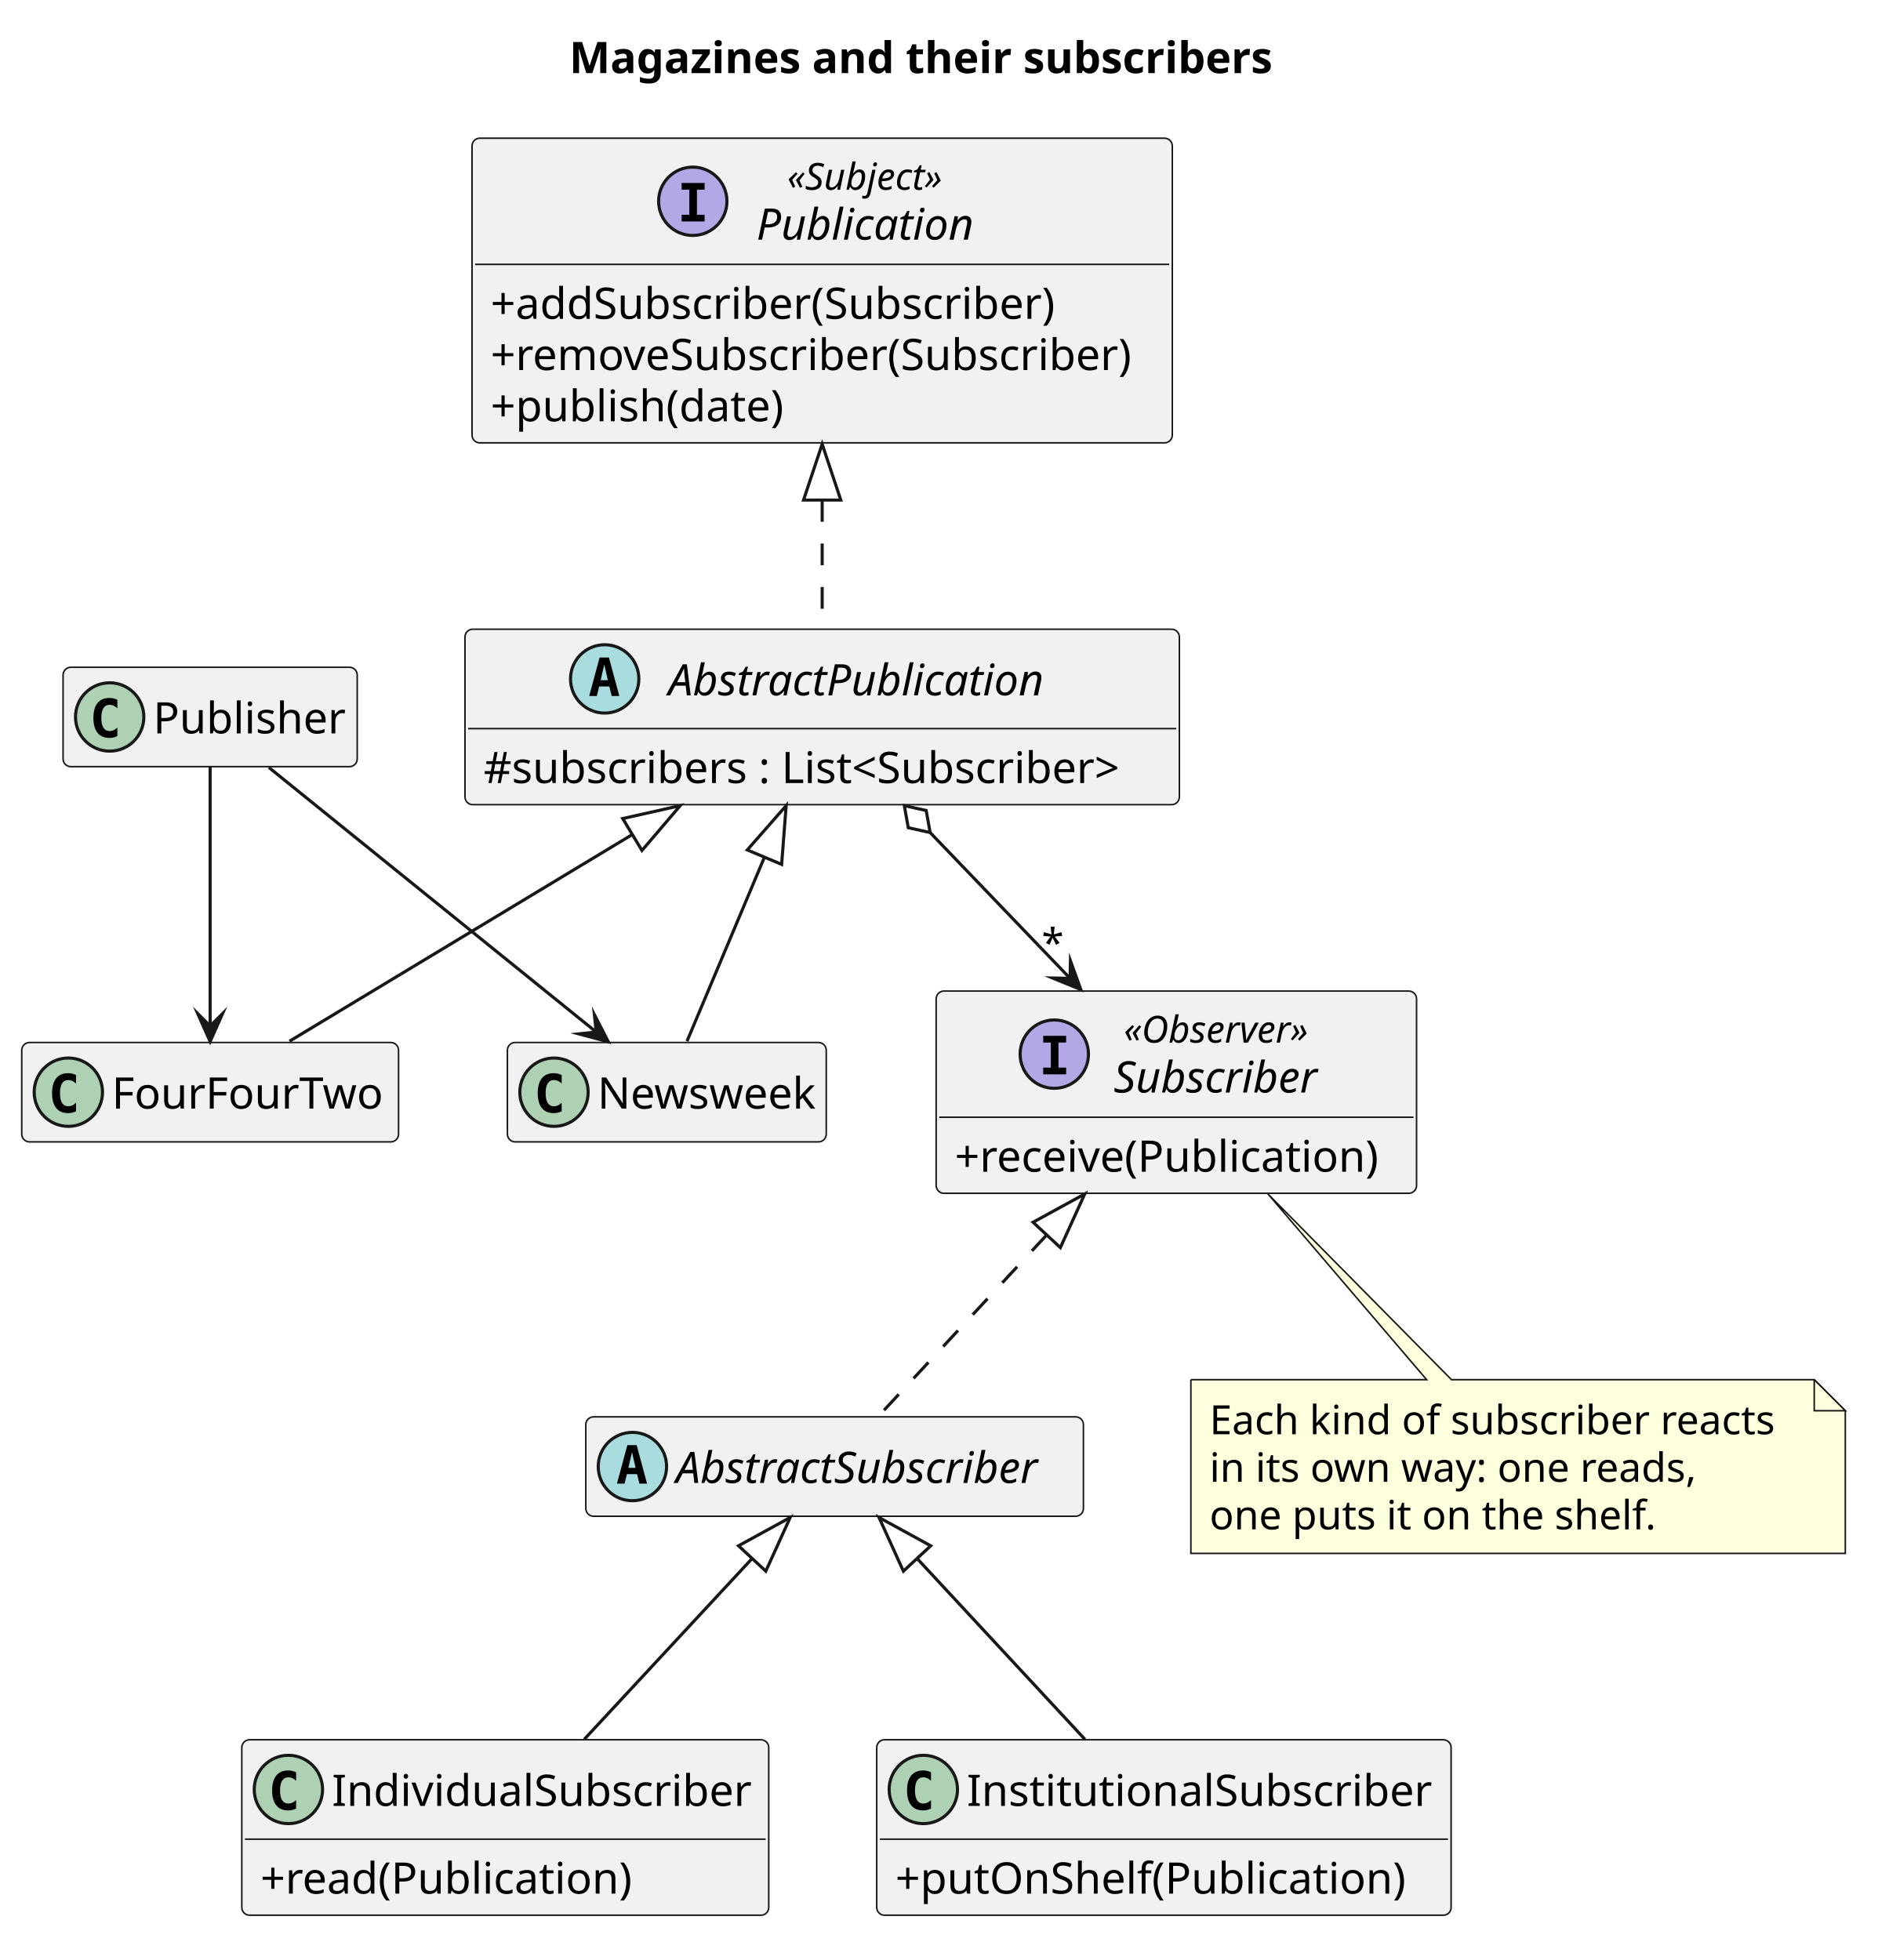
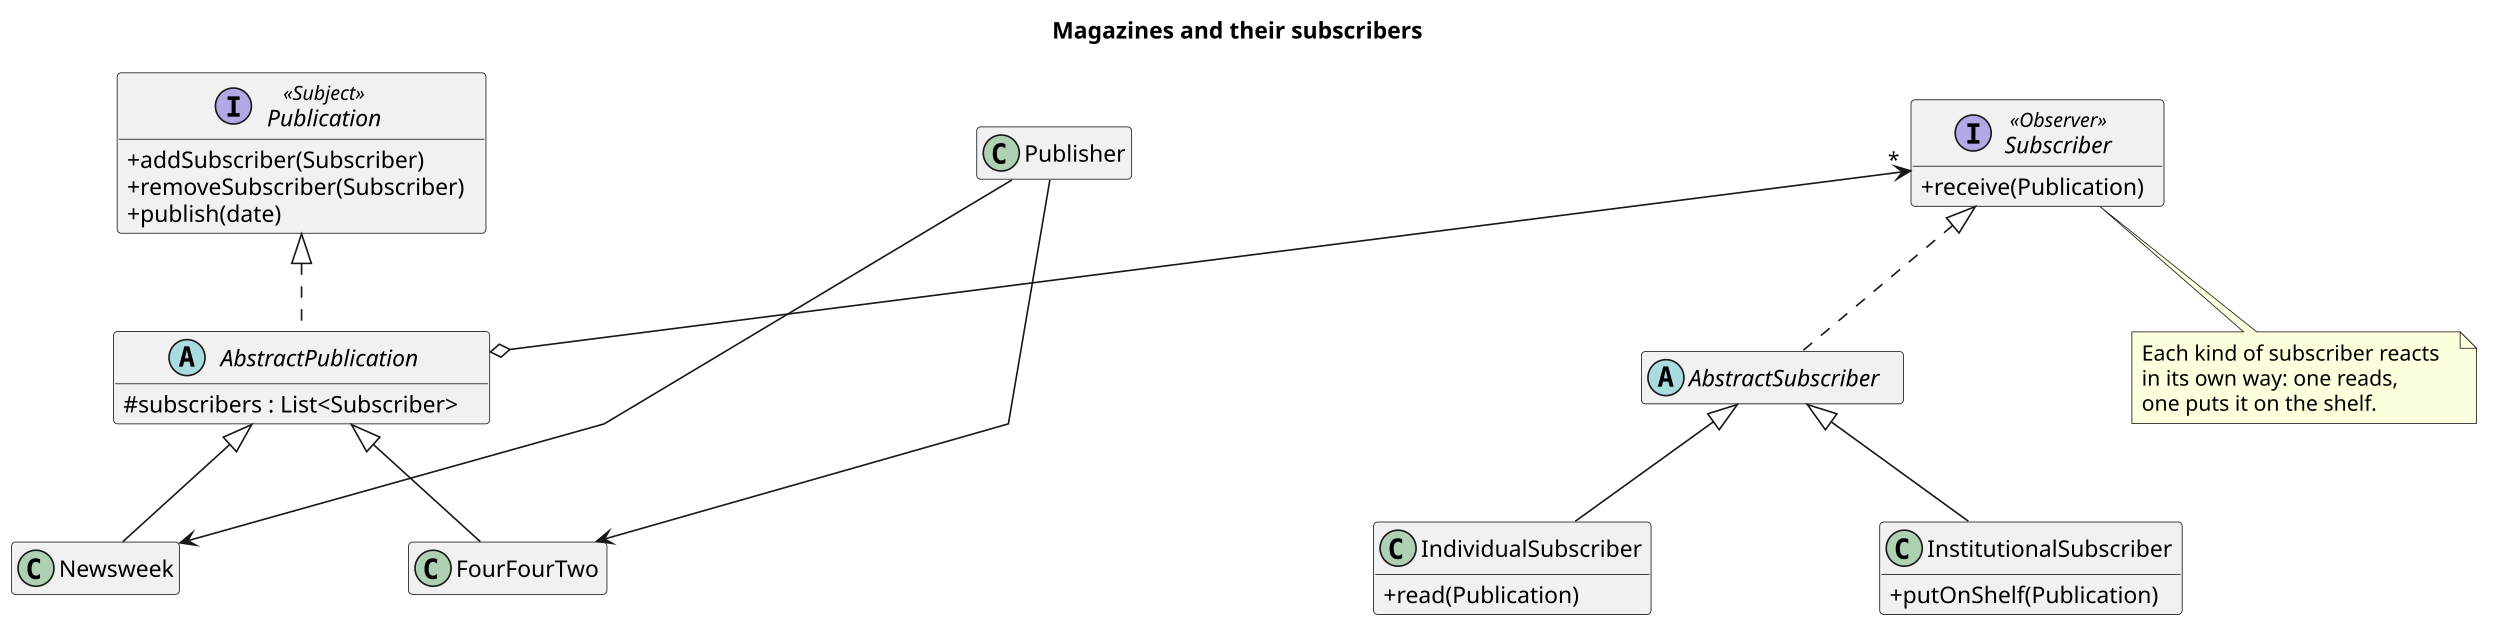
- <svg xmlns="http://www.w3.org/2000/svg" contentStyleType="text/css" data-diagram-type="CLASS" height="631px" preserveAspectRatio="none" style="width:608px;height:631px;background:#FFFFFF;" version="1.1" viewBox="0 0 608 631" width="608px" zoomAndPan="magnify">
+ <svg xmlns="http://www.w3.org/2000/svg" contentStyleType="text/css" data-diagram-type="CLASS" height="390px" preserveAspectRatio="none" style="width:1528px;height:390px;background:#FFFFFF;" version="1.1" viewBox="0 0 1528 390" width="1528px" zoomAndPan="magnify">
  <defs />
  <g>
-     <g class="title" data-source-line="3">
-       <text fill="#000000" font-family="sans-serif" font-size="14" font-weight="700" lengthAdjust="spacing" textLength="235.505" x="183.232" y="23.535">Magazines and their subscribers</text>
+     <g class="title" data-source-line="5">
+       <text fill="#000000" font-family="sans-serif" font-size="14" font-weight="700" lengthAdjust="spacing" textLength="235.505" x="643.067" y="23.535">Magazines and their subscribers</text>
    </g>
-     <g class="entity" data-qualified-name="Publication" data-source-line="4" id="ent0001">
-       <rect fill="#F1F1F1" height="98.086" rx="2.5" ry="2.5" style="stroke:#181818;stroke-width:0.5;" width="225.404" x="151.94" y="44.488" />
-       <ellipse cx="222.989" cy="64.799" fill="#B4A7E5" rx="11" ry="11" style="stroke:#181818;stroke-width:1;" />
-       <path d="M219.417,61.064 L219.417,58.906 L226.796,58.906 L226.796,61.064 L224.331,61.064 L224.331,69.141 L226.796,69.141 L226.796,71.299 L219.417,71.299 L219.417,69.141 L221.882,69.141 L221.882,61.064 Z " fill="#000000" />
-       <text fill="#000000" font-family="sans-serif" font-size="12" font-style="italic" lengthAdjust="spacing" textLength="55.008" x="253.388" y="61.09">«Subject»</text>
-       <text fill="#000000" font-family="sans-serif" font-size="14" font-style="italic" lengthAdjust="spacing" textLength="74.806" x="243.489" y="77.156">Publication</text>
-       <line style="stroke:#181818;stroke-width:0.5;" x1="152.94" x2="376.344" y1="85.109" y2="85.109" />
-       <text fill="#000000" font-family="sans-serif" font-size="14" lengthAdjust="spacing" textLength="188.515" x="157.94" y="102.644">+addSubscriber(Subscriber)</text>
-       <text fill="#000000" font-family="sans-serif" font-size="14" lengthAdjust="spacing" textLength="213.404" x="157.94" y="119.133">+removeSubscriber(Subscriber)</text>
-       <text fill="#000000" font-family="sans-serif" font-size="14" lengthAdjust="spacing" textLength="100.044" x="157.94" y="135.621">+publish(date)</text>
+     <g class="entity" data-qualified-name="Publication" data-source-line="6" id="ent0001">
+       <rect fill="#F1F1F1" height="98.086" rx="2.5" ry="2.5" style="stroke:#181818;stroke-width:0.5;" width="225.404" x="71.62" y="44.488" />
+       <ellipse cx="142.669" cy="64.799" fill="#B4A7E5" rx="11" ry="11" style="stroke:#181818;stroke-width:1;" />
+       <path d="M139.097,61.064 L139.097,58.906 L146.476,58.906 L146.476,61.064 L144.011,61.064 L144.011,69.141 L146.476,69.141 L146.476,71.299 L139.097,71.299 L139.097,69.141 L141.562,69.141 L141.562,61.064 Z " fill="#000000" />
+       <text fill="#000000" font-family="sans-serif" font-size="12" font-style="italic" lengthAdjust="spacing" textLength="55.008" x="173.068" y="61.09">«Subject»</text>
+       <text fill="#000000" font-family="sans-serif" font-size="14" font-style="italic" lengthAdjust="spacing" textLength="74.806" x="163.169" y="77.156">Publication</text>
+       <line style="stroke:#181818;stroke-width:0.5;" x1="72.62" x2="296.024" y1="85.109" y2="85.109" />
+       <text fill="#000000" font-family="sans-serif" font-size="14" lengthAdjust="spacing" textLength="188.515" x="77.62" y="102.644">+addSubscriber(Subscriber)</text>
+       <text fill="#000000" font-family="sans-serif" font-size="14" lengthAdjust="spacing" textLength="213.404" x="77.62" y="119.133">+removeSubscriber(Subscriber)</text>
+       <text fill="#000000" font-family="sans-serif" font-size="14" lengthAdjust="spacing" textLength="100.044" x="77.62" y="135.621">+publish(date)</text>
    </g>
-     <g class="entity" data-qualified-name="AbstractPublication" data-source-line="9" id="ent0002">
-       <rect fill="#F1F1F1" height="56.488" rx="2.5" ry="2.5" style="stroke:#181818;stroke-width:0.5;" width="229.943" x="149.67" y="202.568" />
-       <ellipse cx="194.633" cy="218.568" fill="#A9DCDF" rx="11" ry="11" style="stroke:#181818;stroke-width:1;" />
-       <path d="M194.497,213.916 L193.343,218.988 L195.659,218.988 Z M193.002,211.675 L195.999,211.675 L199.344,224.068 L196.896,224.068 L196.132,221.005 L192.853,221.005 L192.106,224.068 L189.657,224.068 Z " fill="#000000" />
-       <text fill="#000000" font-family="sans-serif" font-size="14" font-style="italic" lengthAdjust="spacing" textLength="131.517" x="215.133" y="223.859">AbstractPublication</text>
-       <line style="stroke:#181818;stroke-width:0.5;" x1="150.67" x2="378.613" y1="234.568" y2="234.568" />
-       <text fill="#000000" font-family="sans-serif" font-size="14" lengthAdjust="spacing" textLength="217.943" x="155.67" y="252.103">#subscribers : List&lt;Subscriber&gt;</text>
+     <g class="entity" data-qualified-name="AbstractPublication" data-source-line="11" id="ent0002">
+       <rect fill="#F1F1F1" height="56.488" rx="2.5" ry="2.5" style="stroke:#181818;stroke-width:0.5;" width="229.943" x="69.35" y="202.568" />
+       <ellipse cx="114.313" cy="218.568" fill="#A9DCDF" rx="11" ry="11" style="stroke:#181818;stroke-width:1;" />
+       <path d="M114.177,213.916 L113.023,218.988 L115.339,218.988 Z M112.683,211.675 L115.679,211.675 L119.024,224.068 L116.576,224.068 L115.812,221.005 L112.533,221.005 L111.786,224.068 L109.337,224.068 Z " fill="#000000" />
+       <text fill="#000000" font-family="sans-serif" font-size="14" font-style="italic" lengthAdjust="spacing" textLength="131.517" x="134.813" y="223.859">AbstractPublication</text>
+       <line style="stroke:#181818;stroke-width:0.5;" x1="70.35" x2="298.293" y1="234.568" y2="234.568" />
+       <text fill="#000000" font-family="sans-serif" font-size="14" lengthAdjust="spacing" textLength="217.943" x="75.35" y="252.103">#subscribers : List&lt;Subscriber&gt;</text>
    </g>
-     <g class="entity" data-qualified-name="Newsweek" data-source-line="12" id="ent0003">
-       <rect fill="#F1F1F1" height="32" rx="2.5" ry="2.5" style="stroke:#181818;stroke-width:0.5;" width="102.636" x="163.32" y="335.618" />
-       <ellipse cx="178.32" cy="351.618" fill="#ADD1B2" rx="11" ry="11" style="stroke:#181818;stroke-width:1;" />
-       <path d="M180.793,357.761 Q180.212,358.06 179.573,358.21 Q178.934,358.359 178.228,358.359 Q175.721,358.359 174.401,356.707 Q173.082,355.055 173.082,351.934 Q173.082,348.805 174.401,347.153 Q175.721,345.501 178.228,345.501 Q178.934,345.501 179.581,345.651 Q180.229,345.8 180.793,346.099 L180.793,348.821 Q180.162,348.24 179.569,347.971 Q178.975,347.701 178.344,347.701 Q177,347.701 176.315,348.767 Q175.63,349.834 175.63,351.934 Q175.63,354.026 176.315,355.093 Q177,356.159 178.344,356.159 Q178.975,356.159 179.569,355.889 Q180.162,355.62 180.793,355.039 Z " fill="#000000" />
-       <text fill="#000000" font-family="sans-serif" font-size="14" lengthAdjust="spacing" textLength="70.636" x="192.32" y="356.909">Newsweek</text>
+     <g class="entity" data-qualified-name="Newsweek" data-source-line="14" id="ent0003">
+       <rect fill="#F1F1F1" height="32" rx="2.5" ry="2.5" style="stroke:#181818;stroke-width:0.5;" width="102.636" x="7" y="331.308" />
+       <ellipse cx="22" cy="347.308" fill="#ADD1B2" rx="11" ry="11" style="stroke:#181818;stroke-width:1;" />
+       <path d="M24.473,353.451 Q23.892,353.75 23.253,353.9 Q22.614,354.049 21.908,354.049 Q19.401,354.049 18.081,352.397 Q16.762,350.745 16.762,347.624 Q16.762,344.495 18.081,342.843 Q19.401,341.191 21.908,341.191 Q22.614,341.191 23.261,341.341 Q23.909,341.49 24.473,341.789 L24.473,344.511 Q23.842,343.93 23.249,343.661 Q22.655,343.391 22.024,343.391 Q20.68,343.391 19.995,344.457 Q19.31,345.524 19.31,347.624 Q19.31,349.716 19.995,350.783 Q20.68,351.849 22.024,351.849 Q22.655,351.849 23.249,351.579 Q23.842,351.31 24.473,350.729 Z " fill="#000000" />
+       <text fill="#000000" font-family="sans-serif" font-size="14" lengthAdjust="spacing" textLength="70.636" x="36" y="352.599">Newsweek</text>
    </g>
-     <g class="entity" data-qualified-name="FourFourTwo" data-source-line="13" id="ent0004">
-       <rect fill="#F1F1F1" height="32" rx="2.5" ry="2.5" style="stroke:#181818;stroke-width:0.5;" width="121.284" x="7" y="335.618" />
-       <ellipse cx="22" cy="351.618" fill="#ADD1B2" rx="11" ry="11" style="stroke:#181818;stroke-width:1;" />
-       <path d="M24.473,357.761 Q23.892,358.06 23.253,358.21 Q22.614,358.359 21.908,358.359 Q19.401,358.359 18.081,356.707 Q16.762,355.055 16.762,351.934 Q16.762,348.805 18.081,347.153 Q19.401,345.501 21.908,345.501 Q22.614,345.501 23.261,345.651 Q23.909,345.8 24.473,346.099 L24.473,348.821 Q23.842,348.24 23.249,347.971 Q22.655,347.701 22.024,347.701 Q20.68,347.701 19.995,348.767 Q19.31,349.834 19.31,351.934 Q19.31,354.026 19.995,355.093 Q20.68,356.159 22.024,356.159 Q22.655,356.159 23.249,355.889 Q23.842,355.62 24.473,355.039 Z " fill="#000000" />
-       <text fill="#000000" font-family="sans-serif" font-size="14" lengthAdjust="spacing" textLength="89.284" x="36" y="356.909">FourFourTwo</text>
+     <g class="entity" data-qualified-name="FourFourTwo" data-source-line="15" id="ent0004">
+       <rect fill="#F1F1F1" height="32" rx="2.5" ry="2.5" style="stroke:#181818;stroke-width:0.5;" width="121.284" x="249.68" y="331.308" />
+       <ellipse cx="264.68" cy="347.308" fill="#ADD1B2" rx="11" ry="11" style="stroke:#181818;stroke-width:1;" />
+       <path d="M267.153,353.451 Q266.572,353.75 265.933,353.9 Q265.294,354.049 264.588,354.049 Q262.081,354.049 260.762,352.397 Q259.442,350.745 259.442,347.624 Q259.442,344.495 260.762,342.843 Q262.081,341.191 264.588,341.191 Q265.294,341.191 265.941,341.341 Q266.589,341.49 267.153,341.789 L267.153,344.511 Q266.522,343.93 265.929,343.661 Q265.335,343.391 264.704,343.391 Q263.36,343.391 262.675,344.457 Q261.99,345.524 261.99,347.624 Q261.99,349.716 262.675,350.783 Q263.36,351.849 264.704,351.849 Q265.335,351.849 265.929,351.579 Q266.522,351.31 267.153,350.729 Z " fill="#000000" />
+       <text fill="#000000" font-family="sans-serif" font-size="14" lengthAdjust="spacing" textLength="89.284" x="278.68" y="352.599">FourFourTwo</text>
    </g>
-     <g class="entity" data-qualified-name="Subscriber" data-source-line="14" id="ent0005">
-       <rect fill="#F1F1F1" height="65.109" rx="2.5" ry="2.5" style="stroke:#181818;stroke-width:0.5;" width="154.632" x="301.33" y="319.058" />
-       <ellipse cx="339.356" cy="339.369" fill="#B4A7E5" rx="11" ry="11" style="stroke:#181818;stroke-width:1;" />
-       <path d="M335.784,335.634 L335.784,333.476 L343.163,333.476 L343.163,335.634 L340.698,335.634 L340.698,343.711 L343.163,343.711 L343.163,345.869 L335.784,345.869 L335.784,343.711 L338.249,343.711 L338.249,335.634 Z " fill="#000000" />
-       <text fill="#000000" font-family="sans-serif" font-size="12" font-style="italic" lengthAdjust="spacing" textLength="64.969" x="361.72" y="335.66">«Observer»</text>
-       <text fill="#000000" font-family="sans-serif" font-size="14" font-style="italic" lengthAdjust="spacing" textLength="71.463" x="358.473" y="351.726">Subscriber</text>
-       <line style="stroke:#181818;stroke-width:0.5;" x1="302.33" x2="454.962" y1="359.679" y2="359.679" />
-       <text fill="#000000" font-family="sans-serif" font-size="14" lengthAdjust="spacing" textLength="142.632" x="307.33" y="377.214">+receive(Publication)</text>
+     <g class="entity" data-qualified-name="Subscriber" data-source-line="16" id="ent0005">
+       <rect fill="#F1F1F1" height="65.109" rx="2.5" ry="2.5" style="stroke:#181818;stroke-width:0.5;" width="154.632" x="1168" y="60.978" />
+       <ellipse cx="1206.026" cy="81.289" fill="#B4A7E5" rx="11" ry="11" style="stroke:#181818;stroke-width:1;" />
+       <path d="M1202.454,77.554 L1202.454,75.396 L1209.833,75.396 L1209.833,77.554 L1207.368,77.554 L1207.368,85.631 L1209.833,85.631 L1209.833,87.789 L1202.454,87.789 L1202.454,85.631 L1204.919,85.631 L1204.919,77.554 Z " fill="#000000" />
+       <text fill="#000000" font-family="sans-serif" font-size="12" font-style="italic" lengthAdjust="spacing" textLength="64.969" x="1228.39" y="77.58">«Observer»</text>
+       <text fill="#000000" font-family="sans-serif" font-size="14" font-style="italic" lengthAdjust="spacing" textLength="71.463" x="1225.143" y="93.646">Subscriber</text>
+       <line style="stroke:#181818;stroke-width:0.5;" x1="1169" x2="1321.632" y1="101.599" y2="101.599" />
+       <text fill="#000000" font-family="sans-serif" font-size="14" lengthAdjust="spacing" textLength="142.632" x="1174" y="119.135">+receive(Publication)</text>
    </g>
-     <g class="entity" data-qualified-name="AbstractSubscriber" data-source-line="17" id="ent0006">
-       <rect fill="#F1F1F1" height="32" rx="2.5" ry="2.5" style="stroke:#181818;stroke-width:0.5;" width="160.174" x="188.56" y="456.138" />
-       <ellipse cx="203.56" cy="472.138" fill="#A9DCDF" rx="11" ry="11" style="stroke:#181818;stroke-width:1;" />
-       <path d="M203.423,467.486 L202.269,472.558 L204.585,472.558 Z M201.929,465.245 L204.926,465.245 L208.271,477.638 L205.822,477.638 L205.059,474.575 L201.78,474.575 L201.033,477.638 L198.584,477.638 Z " fill="#000000" />
-       <text fill="#000000" font-family="sans-serif" font-size="14" font-style="italic" lengthAdjust="spacing" textLength="128.174" x="217.56" y="477.429">AbstractSubscriber</text>
+     <g class="entity" data-qualified-name="AbstractSubscriber" data-source-line="19" id="ent0006">
+       <rect fill="#F1F1F1" height="32" rx="2.5" ry="2.5" style="stroke:#181818;stroke-width:0.5;" width="160.174" x="1003.23" y="214.818" />
+       <ellipse cx="1018.23" cy="230.818" fill="#A9DCDF" rx="11" ry="11" style="stroke:#181818;stroke-width:1;" />
+       <path d="M1018.093,226.166 L1016.939,231.238 L1019.255,231.238 Z M1016.599,223.925 L1019.596,223.925 L1022.941,236.318 L1020.492,236.318 L1019.729,233.255 L1016.45,233.255 L1015.703,236.318 L1013.254,236.318 Z " fill="#000000" />
+       <text fill="#000000" font-family="sans-serif" font-size="14" font-style="italic" lengthAdjust="spacing" textLength="128.174" x="1032.23" y="236.109">AbstractSubscriber</text>
    </g>
-     <g class="entity" data-qualified-name="IndividualSubscriber" data-source-line="18" id="ent0007">
-       <rect fill="#F1F1F1" height="56.488" rx="2.5" ry="2.5" style="stroke:#181818;stroke-width:0.5;" width="169.614" x="77.83" y="560.098" />
-       <ellipse cx="92.83" cy="576.098" fill="#ADD1B2" rx="11" ry="11" style="stroke:#181818;stroke-width:1;" />
-       <path d="M95.303,582.241 Q94.722,582.54 94.083,582.69 Q93.444,582.839 92.738,582.839 Q90.231,582.839 88.912,581.187 Q87.592,579.535 87.592,576.414 Q87.592,573.285 88.912,571.633 Q90.231,569.981 92.738,569.981 Q93.444,569.981 94.091,570.13 Q94.739,570.28 95.303,570.579 L95.303,573.301 Q94.672,572.72 94.079,572.451 Q93.485,572.181 92.854,572.181 Q91.51,572.181 90.825,573.247 Q90.14,574.314 90.14,576.414 Q90.14,578.506 90.825,579.573 Q91.51,580.639 92.854,580.639 Q93.485,580.639 94.079,580.37 Q94.672,580.1 95.303,579.519 Z " fill="#000000" />
-       <text fill="#000000" font-family="sans-serif" font-size="14" lengthAdjust="spacing" textLength="137.614" x="106.83" y="581.389">IndividualSubscriber</text>
-       <line style="stroke:#181818;stroke-width:0.5;" x1="78.83" x2="246.444" y1="592.098" y2="592.098" />
-       <text fill="#000000" font-family="sans-serif" font-size="14" lengthAdjust="spacing" textLength="125.111" x="83.83" y="609.633">+read(Publication)</text>
+     <g class="entity" data-qualified-name="IndividualSubscriber" data-source-line="20" id="ent0007">
+       <rect fill="#F1F1F1" height="56.488" rx="2.5" ry="2.5" style="stroke:#181818;stroke-width:0.5;" width="169.614" x="839.51" y="319.058" />
+       <ellipse cx="854.51" cy="335.058" fill="#ADD1B2" rx="11" ry="11" style="stroke:#181818;stroke-width:1;" />
+       <path d="M856.983,341.201 Q856.402,341.5 855.763,341.65 Q855.124,341.799 854.418,341.799 Q851.911,341.799 850.591,340.147 Q849.272,338.495 849.272,335.374 Q849.272,332.245 850.591,330.593 Q851.911,328.941 854.418,328.941 Q855.124,328.941 855.771,329.091 Q856.419,329.24 856.983,329.539 L856.983,332.261 Q856.352,331.68 855.759,331.411 Q855.165,331.141 854.534,331.141 Q853.19,331.141 852.505,332.207 Q851.82,333.274 851.82,335.374 Q851.82,337.466 852.505,338.533 Q853.19,339.599 854.534,339.599 Q855.165,339.599 855.759,339.329 Q856.352,339.06 856.983,338.479 Z " fill="#000000" />
+       <text fill="#000000" font-family="sans-serif" font-size="14" lengthAdjust="spacing" textLength="137.614" x="868.51" y="340.349">IndividualSubscriber</text>
+       <line style="stroke:#181818;stroke-width:0.5;" x1="840.51" x2="1008.124" y1="351.058" y2="351.058" />
+       <text fill="#000000" font-family="sans-serif" font-size="14" lengthAdjust="spacing" textLength="125.111" x="845.51" y="368.593">+read(Publication)</text>
    </g>
-     <g class="entity" data-qualified-name="InstitutionalSubscriber" data-source-line="21" id="ent0008">
-       <rect fill="#F1F1F1" height="56.488" rx="2.5" ry="2.5" style="stroke:#181818;stroke-width:0.5;" width="184.879" x="282.2" y="560.098" />
-       <ellipse cx="297.2" cy="576.098" fill="#ADD1B2" rx="11" ry="11" style="stroke:#181818;stroke-width:1;" />
-       <path d="M299.673,582.241 Q299.092,582.54 298.453,582.69 Q297.814,582.839 297.108,582.839 Q294.601,582.839 293.281,581.187 Q291.962,579.535 291.962,576.414 Q291.962,573.285 293.281,571.633 Q294.601,569.981 297.108,569.981 Q297.814,569.981 298.461,570.13 Q299.109,570.28 299.673,570.579 L299.673,573.301 Q299.042,572.72 298.449,572.451 Q297.855,572.181 297.224,572.181 Q295.88,572.181 295.195,573.247 Q294.51,574.314 294.51,576.414 Q294.51,578.506 295.195,579.573 Q295.88,580.639 297.224,580.639 Q297.855,580.639 298.449,580.37 Q299.042,580.1 299.673,579.519 Z " fill="#000000" />
-       <text fill="#000000" font-family="sans-serif" font-size="14" lengthAdjust="spacing" textLength="152.879" x="311.2" y="581.389">InstitutionalSubscriber</text>
-       <line style="stroke:#181818;stroke-width:0.5;" x1="283.2" x2="466.079" y1="592.098" y2="592.098" />
-       <text fill="#000000" font-family="sans-serif" font-size="14" lengthAdjust="spacing" textLength="170.564" x="288.2" y="609.633">+putOnShelf(Publication)</text>
+     <g class="entity" data-qualified-name="InstitutionalSubscriber" data-source-line="23" id="ent0008">
+       <rect fill="#F1F1F1" height="56.488" rx="2.5" ry="2.5" style="stroke:#181818;stroke-width:0.5;" width="184.879" x="1148.88" y="319.058" />
+       <ellipse cx="1163.88" cy="335.058" fill="#ADD1B2" rx="11" ry="11" style="stroke:#181818;stroke-width:1;" />
+       <path d="M1166.353,341.201 Q1165.772,341.5 1165.133,341.65 Q1164.494,341.799 1163.788,341.799 Q1161.281,341.799 1159.961,340.147 Q1158.642,338.495 1158.642,335.374 Q1158.642,332.245 1159.961,330.593 Q1161.281,328.941 1163.788,328.941 Q1164.494,328.941 1165.141,329.091 Q1165.789,329.24 1166.353,329.539 L1166.353,332.261 Q1165.722,331.68 1165.129,331.411 Q1164.535,331.141 1163.904,331.141 Q1162.56,331.141 1161.875,332.207 Q1161.19,333.274 1161.19,335.374 Q1161.19,337.466 1161.875,338.533 Q1162.56,339.599 1163.904,339.599 Q1164.535,339.599 1165.129,339.329 Q1165.722,339.06 1166.353,338.479 Z " fill="#000000" />
+       <text fill="#000000" font-family="sans-serif" font-size="14" lengthAdjust="spacing" textLength="152.879" x="1177.88" y="340.349">InstitutionalSubscriber</text>
+       <line style="stroke:#181818;stroke-width:0.5;" x1="1149.88" x2="1332.759" y1="351.058" y2="351.058" />
+       <text fill="#000000" font-family="sans-serif" font-size="14" lengthAdjust="spacing" textLength="170.564" x="1154.88" y="368.593">+putOnShelf(Publication)</text>
    </g>
-     <g class="entity" data-qualified-name="Publisher" data-source-line="24" id="ent0009">
-       <rect fill="#F1F1F1" height="32" rx="2.5" ry="2.5" style="stroke:#181818;stroke-width:0.5;" width="94.686" x="20.3" y="214.818" />
-       <ellipse cx="35.3" cy="230.818" fill="#ADD1B2" rx="11" ry="11" style="stroke:#181818;stroke-width:1;" />
-       <path d="M37.773,236.961 Q37.192,237.26 36.553,237.41 Q35.914,237.559 35.208,237.559 Q32.701,237.559 31.381,235.907 Q30.062,234.255 30.062,231.134 Q30.062,228.005 31.381,226.353 Q32.701,224.701 35.208,224.701 Q35.914,224.701 36.561,224.851 Q37.209,225 37.773,225.299 L37.773,228.021 Q37.142,227.44 36.549,227.171 Q35.955,226.901 35.324,226.901 Q33.98,226.901 33.295,227.968 Q32.61,229.034 32.61,231.134 Q32.61,233.226 33.295,234.293 Q33.98,235.359 35.324,235.359 Q35.955,235.359 36.549,235.089 Q37.142,234.82 37.773,234.239 Z " fill="#000000" />
-       <text fill="#000000" font-family="sans-serif" font-size="14" lengthAdjust="spacing" textLength="62.685" x="49.3" y="236.109">Publisher</text>
+     <g class="entity" data-qualified-name="Publisher" data-source-line="26" id="ent0009">
+       <rect fill="#F1F1F1" height="32" rx="2.5" ry="2.5" style="stroke:#181818;stroke-width:0.5;" width="94.686" x="596.98" y="77.528" />
+       <ellipse cx="611.98" cy="93.528" fill="#ADD1B2" rx="11" ry="11" style="stroke:#181818;stroke-width:1;" />
+       <path d="M614.453,99.671 Q613.872,99.97 613.233,100.12 Q612.594,100.269 611.888,100.269 Q609.381,100.269 608.062,98.617 Q606.742,96.965 606.742,93.844 Q606.742,90.715 608.062,89.063 Q609.381,87.411 611.888,87.411 Q612.594,87.411 613.241,87.561 Q613.889,87.71 614.453,88.009 L614.453,90.731 Q613.822,90.15 613.229,89.881 Q612.635,89.611 612.004,89.611 Q610.66,89.611 609.975,90.677 Q609.29,91.744 609.29,93.844 Q609.29,95.936 609.975,97.003 Q610.66,98.069 612.004,98.069 Q612.635,98.069 613.229,97.799 Q613.822,97.53 614.453,96.949 Z " fill="#000000" />
+       <text fill="#000000" font-family="sans-serif" font-size="14" lengthAdjust="spacing" textLength="62.685" x="625.98" y="98.819">Publisher</text>
    </g>
-     <g class="entity" data-qualified-name="GMN19" data-source-line="35" id="ent0020">
-       <path d="M383.32,444.168 L383.32,500.1 A0,0 0 0 0 383.32,500.1 L593.969,500.1 A0,0 0 0 0 593.969,500.1 L593.969,454.168 L583.969,444.168 L467.2,444.168 L408.12,384.378 L459.2,444.168 L383.32,444.168 A0,0 0 0 0 383.32,444.168" fill="#FEFFDD" style="stroke:#181818;stroke-width:0.5;" />
-       <path d="M583.969,444.168 L583.969,454.168 L593.969,454.168 L583.969,444.168" fill="#FEFFDD" style="stroke:#181818;stroke-width:0.5;" />
-       <text fill="#000000" font-family="sans-serif" font-size="13" lengthAdjust="spacing" textLength="189.649" x="389.32" y="461.737">Each kind of subscriber reacts</text>
-       <text fill="#000000" font-family="sans-serif" font-size="13" lengthAdjust="spacing" textLength="163.769" x="389.32" y="477.047">in its own way: one reads,</text>
-       <text fill="#000000" font-family="sans-serif" font-size="13" lengthAdjust="spacing" textLength="151.036" x="389.32" y="492.358">one puts it on the shelf.</text>
+     <g class="entity" data-qualified-name="GMN16" data-source-line="34" id="ent0017">
+       <path d="M1302.99,202.848 L1302.99,258.78 A0,0 0 0 0 1302.99,258.78 L1513.639,258.78 A0,0 0 0 0 1513.639,258.78 L1513.639,212.848 L1503.639,202.848 L1379.3,202.848 L1283.53,126.248 L1371.3,202.848 L1302.99,202.848 A0,0 0 0 0 1302.99,202.848" fill="#FEFFDD" style="stroke:#181818;stroke-width:0.5;" />
+       <path d="M1503.639,202.848 L1503.639,212.848 L1513.639,212.848 L1503.639,202.848" fill="#FEFFDD" style="stroke:#181818;stroke-width:0.5;" />
+       <text fill="#000000" font-family="sans-serif" font-size="13" lengthAdjust="spacing" textLength="189.649" x="1308.99" y="220.417">Each kind of subscriber reacts</text>
+       <text fill="#000000" font-family="sans-serif" font-size="13" lengthAdjust="spacing" textLength="163.769" x="1308.99" y="235.727">in its own way: one reads,</text>
+       <text fill="#000000" font-family="sans-serif" font-size="13" lengthAdjust="spacing" textLength="151.036" x="1308.99" y="251.038">one puts it on the shelf.</text>
    </g>
-     <g class="link" data-entity-1="ent0001" data-entity-2="ent0002" data-link-type="extension" data-source-line="25" id="lnk10">
-       <path codeLine="25" d="M264.64,160.988 C264.64,180.848 264.64,185.118 264.64,202.138" fill="none" id="Publication-backto-AbstractPublication" style="stroke:#181818;stroke-width:1;stroke-dasharray:7,7;" />
-       <polygon fill="none" points="264.64,142.988,258.64,160.988,270.64,160.988,264.64,142.988" style="stroke:#181818;stroke-width:1;stroke-linejoin:miter;stroke-miterlimit:10;" />
+     <g class="link" data-entity-1="ent0001" data-entity-2="ent0002" data-link-type="extension" data-source-line="27" id="lnk10">
+       <path codeLine="27" d="M184.32,160.988 C184.32,180.848 184.32,185.128 184.32,202.138" fill="none" id="Publication-backto-AbstractPublication" style="stroke:#181818;stroke-width:1;stroke-dasharray:7,7;" />
+       <polygon fill="none" points="184.32,142.988,178.32,160.988,190.32,160.988,184.32,142.988" style="stroke:#181818;stroke-width:1;stroke-linejoin:miter;stroke-miterlimit:10;" />
    </g>
-     <g class="link" data-entity-1="ent0002" data-entity-2="ent0003" data-link-type="extension" data-source-line="26" id="lnk11">
-       <path codeLine="26" d="M246.064,275.957 C236.134,299.537 229.2,316.028 221.13,335.208" fill="none" id="AbstractPublication-backto-Newsweek" style="stroke:#181818;stroke-width:1;" />
-       <polygon fill="none" points="253.05,259.368,240.534,273.629,251.594,278.286,253.05,259.368" style="stroke:#181818;stroke-width:1;stroke-linejoin:miter;stroke-miterlimit:10;" />
+     <g class="link" data-entity-1="ent0002" data-entity-2="ent0003" data-link-type="extension" data-source-line="28" id="lnk11">
+       <path codeLine="28" d="M140.496,271.631 C115.726,294.131 95.07,312.918 75.03,331.118" fill="none" id="AbstractPublication-backto-Newsweek" style="stroke:#181818;stroke-width:1;" />
+       <polygon fill="none" points="153.82,259.528,136.462,267.19,144.53,276.072,153.82,259.528" style="stroke:#181818;stroke-width:1;stroke-linejoin:miter;stroke-miterlimit:10;" />
    </g>
-     <g class="link" data-entity-1="ent0002" data-entity-2="ent0004" data-link-type="extension" data-source-line="27" id="lnk12">
-       <path codeLine="27" d="M203.536,268.664 C164.436,292.244 124.99,316.028 93.19,335.208" fill="none" id="AbstractPublication-backto-FourFourTwo" style="stroke:#181818;stroke-width:1;" />
-       <polygon fill="none" points="218.95,259.368,200.438,263.526,206.635,273.802,218.95,259.368" style="stroke:#181818;stroke-width:1;stroke-linejoin:miter;stroke-miterlimit:10;" />
+     <g class="link" data-entity-1="ent0002" data-entity-2="ent0004" data-link-type="extension" data-source-line="29" id="lnk12">
+       <path codeLine="29" d="M228.141,271.634 C252.901,294.134 273.57,312.918 293.61,331.118" fill="none" id="AbstractPublication-backto-FourFourTwo" style="stroke:#181818;stroke-width:1;" />
+       <polygon fill="none" points="214.82,259.528,224.106,276.074,232.177,267.193,214.82,259.528" style="stroke:#181818;stroke-width:1;stroke-linejoin:miter;stroke-miterlimit:10;" />
    </g>
-     <g class="link" data-entity-1="ent0005" data-entity-2="ent0006" data-link-type="extension" data-source-line="28" id="lnk13">
-       <path codeLine="28" d="M336.913,397.57 C315.403,420.74 299.45,437.938 282.77,455.918" fill="none" id="Subscriber-backto-AbstractSubscriber" style="stroke:#181818;stroke-width:1;stroke-dasharray:7,7;" />
-       <polygon fill="none" points="349.16,384.378,332.516,393.488,341.311,401.652,349.16,384.378" style="stroke:#181818;stroke-width:1;stroke-linejoin:miter;stroke-miterlimit:10;" />
+     <g class="link" data-entity-1="ent0005" data-entity-2="ent0006" data-link-type="extension" data-source-line="30" id="lnk13">
+       <path codeLine="30" d="M1193.522,137.784 C1160.222,165.584 1127.09,193.258 1101.57,214.578" fill="none" id="Subscriber-backto-AbstractSubscriber" style="stroke:#181818;stroke-width:1;stroke-dasharray:7,7;" />
+       <polygon fill="none" points="1207.34,126.248,1189.677,133.178,1197.367,142.39,1207.34,126.248" style="stroke:#181818;stroke-width:1;stroke-linejoin:miter;stroke-miterlimit:10;" />
    </g>
-     <g class="link" data-entity-1="ent0006" data-entity-2="ent0007" data-link-type="extension" data-source-line="29" id="lnk14">
-       <path codeLine="29" d="M242.104,501.73 C225.144,520 208.82,537.588 188.07,559.948" fill="none" id="AbstractSubscriber-backto-IndividualSubscriber" style="stroke:#181818;stroke-width:1;" />
-       <polygon fill="none" points="254.35,488.538,237.707,497.648,246.501,505.812,254.35,488.538" style="stroke:#181818;stroke-width:1;stroke-linejoin:miter;stroke-miterlimit:10;" />
+     <g class="link" data-entity-1="ent0006" data-entity-2="ent0007" data-link-type="extension" data-source-line="31" id="lnk14">
+       <path codeLine="31" d="M1047.264,257.778 C1021.924,276.028 993.87,296.218 962.77,318.618" fill="none" id="AbstractSubscriber-backto-IndividualSubscriber" style="stroke:#181818;stroke-width:1;" />
+       <polygon fill="none" points="1061.87,247.258,1043.757,252.909,1050.77,262.647,1061.87,247.258" style="stroke:#181818;stroke-width:1;stroke-linejoin:miter;stroke-miterlimit:10;" />
    </g>
-     <g class="link" data-entity-1="ent0006" data-entity-2="ent0008" data-link-type="extension" data-source-line="30" id="lnk15">
-       <path codeLine="30" d="M295.182,501.734 C312.132,520.004 328.46,537.588 349.21,559.948" fill="none" id="AbstractSubscriber-backto-InstitutionalSubscriber" style="stroke:#181818;stroke-width:1;" />
-       <polygon fill="none" points="282.94,488.538,290.784,505.815,299.581,497.653,282.94,488.538" style="stroke:#181818;stroke-width:1;stroke-linejoin:miter;stroke-miterlimit:10;" />
+     <g class="link" data-entity-1="ent0006" data-entity-2="ent0008" data-link-type="extension" data-source-line="32" id="lnk15">
+       <path codeLine="32" d="M1119.205,257.822 C1144.384,276.072 1172.2,296.218 1203.11,318.618" fill="none" id="AbstractSubscriber-backto-InstitutionalSubscriber" style="stroke:#181818;stroke-width:1;" />
+       <polygon fill="none" points="1104.63,247.258,1115.683,262.68,1122.726,252.963,1104.63,247.258" style="stroke:#181818;stroke-width:1;stroke-linejoin:miter;stroke-miterlimit:10;" />
    </g>
-     <g class="link" data-entity-1="ent0002" data-entity-2="ent0005" data-link-type="aggregation" data-source-line="31" id="lnk16">
-       <path codeLine="31" d="M299.39,268.026 C316.36,285.706 326.687,296.481 344.437,314.971" fill="none" id="AbstractPublication-Subscriber" style="stroke:#181818;stroke-width:1;" />
-       <polygon fill="none" points="291.08,259.368,292.349,266.467,299.39,268.026,298.121,260.927,291.08,259.368" style="stroke:#181818;stroke-width:1;stroke-linejoin:miter;stroke-miterlimit:10;" />
-       <polygon fill="#181818" points="347.9,318.578,344.553,309.316,344.437,314.971,338.782,314.856,347.9,318.578" style="stroke:#181818;stroke-width:1;stroke-linejoin:miter;stroke-miterlimit:10;" />
-       <text fill="#000000" font-family="sans-serif" font-size="13" lengthAdjust="spacing" textLength="6.265" x="335.282" y="308.197">*</text>
+     <g class="link" data-entity-1="ent0002" data-entity-2="ent0005" data-link-type="aggregation" data-source-line="38" id="lnk19">
+       <path codeLine="38" d="M311.654,213.58 C529.324,185.82 978.25,128.581 1162.77,105.051" fill="none" id="AbstractPublication-Subscriber" style="stroke:#181818;stroke-width:1;" />
+       <polygon fill="none" points="299.75,215.098,306.208,218.307,311.654,213.58,305.196,210.371,299.75,215.098" style="stroke:#181818;stroke-width:1;stroke-linejoin:miter;stroke-miterlimit:10;" />
+       <polygon fill="#181818" points="1167.73,104.418,1158.296,101.589,1162.77,105.051,1159.308,109.525,1167.73,104.418" style="stroke:#181818;stroke-width:1;stroke-linejoin:miter;stroke-miterlimit:10;" />
+       <text fill="#000000" font-family="sans-serif" font-size="13" lengthAdjust="spacing" textLength="6.265" x="1153.81" y="102.335">*</text>
    </g>
-     <g class="link" data-entity-1="ent0009" data-entity-2="ent0003" data-link-type="dependency" data-source-line="32" id="lnk17">
-       <path codeLine="32" d="M86.56,247.098 C114.78,269.918 163.721,309.466 191.911,332.246" fill="none" id="Publisher-to-Newsweek" style="stroke:#181818;stroke-width:1;" />
-       <polygon fill="#181818" points="195.8,335.388,191.314,326.62,191.911,332.246,186.286,332.843,195.8,335.388" style="stroke:#181818;stroke-width:1;stroke-linejoin:miter;stroke-miterlimit:10;" />
+     <g class="link" data-entity-1="ent0009" data-entity-2="ent0003" data-link-type="dependency" data-source-line="39" id="lnk20">
+       <path codeLine="39" d="M618.45,110.008 C549.99,150.968 369.32,259.058 369.32,259.058 C369.32,259.058 203.274,305.638 114.834,330.448" fill="none" id="Publisher-to-Newsweek" style="stroke:#181818;stroke-width:1;" />
+       <polygon fill="#181818" points="110.02,331.798,119.766,333.219,114.834,330.448,117.605,325.516,110.02,331.798" style="stroke:#181818;stroke-width:1;stroke-linejoin:miter;stroke-miterlimit:10;" />
    </g>
-     <g class="link" data-entity-1="ent0009" data-entity-2="ent0004" data-link-type="dependency" data-source-line="33" id="lnk18">
-       <path codeLine="33" d="M67.64,246.858 C67.64,269.588 67.64,307.438 67.64,330.318" fill="none" id="Publisher-to-FourFourTwo" style="stroke:#181818;stroke-width:1;" />
-       <polygon fill="#181818" points="67.64,335.318,71.64,326.318,67.64,330.318,63.64,326.318,67.64,335.318" style="stroke:#181818;stroke-width:1;stroke-linejoin:miter;stroke-miterlimit:10;" />
+     <g class="link" data-entity-1="ent0009" data-entity-2="ent0004" data-link-type="dependency" data-source-line="40" id="lnk21">
+       <path codeLine="40" d="M641.68,110.008 C634.71,150.968 616.32,259.058 616.32,259.058 C616.32,259.058 457.408,304.367 369.478,329.437" fill="none" id="Publisher-to-FourFourTwo" style="stroke:#181818;stroke-width:1;" />
+       <polygon fill="#181818" points="364.67,330.808,374.422,332.187,369.478,329.437,372.228,324.494,364.67,330.808" style="stroke:#181818;stroke-width:1;stroke-linejoin:miter;stroke-miterlimit:10;" />
    </g>
  </g>
</svg>
